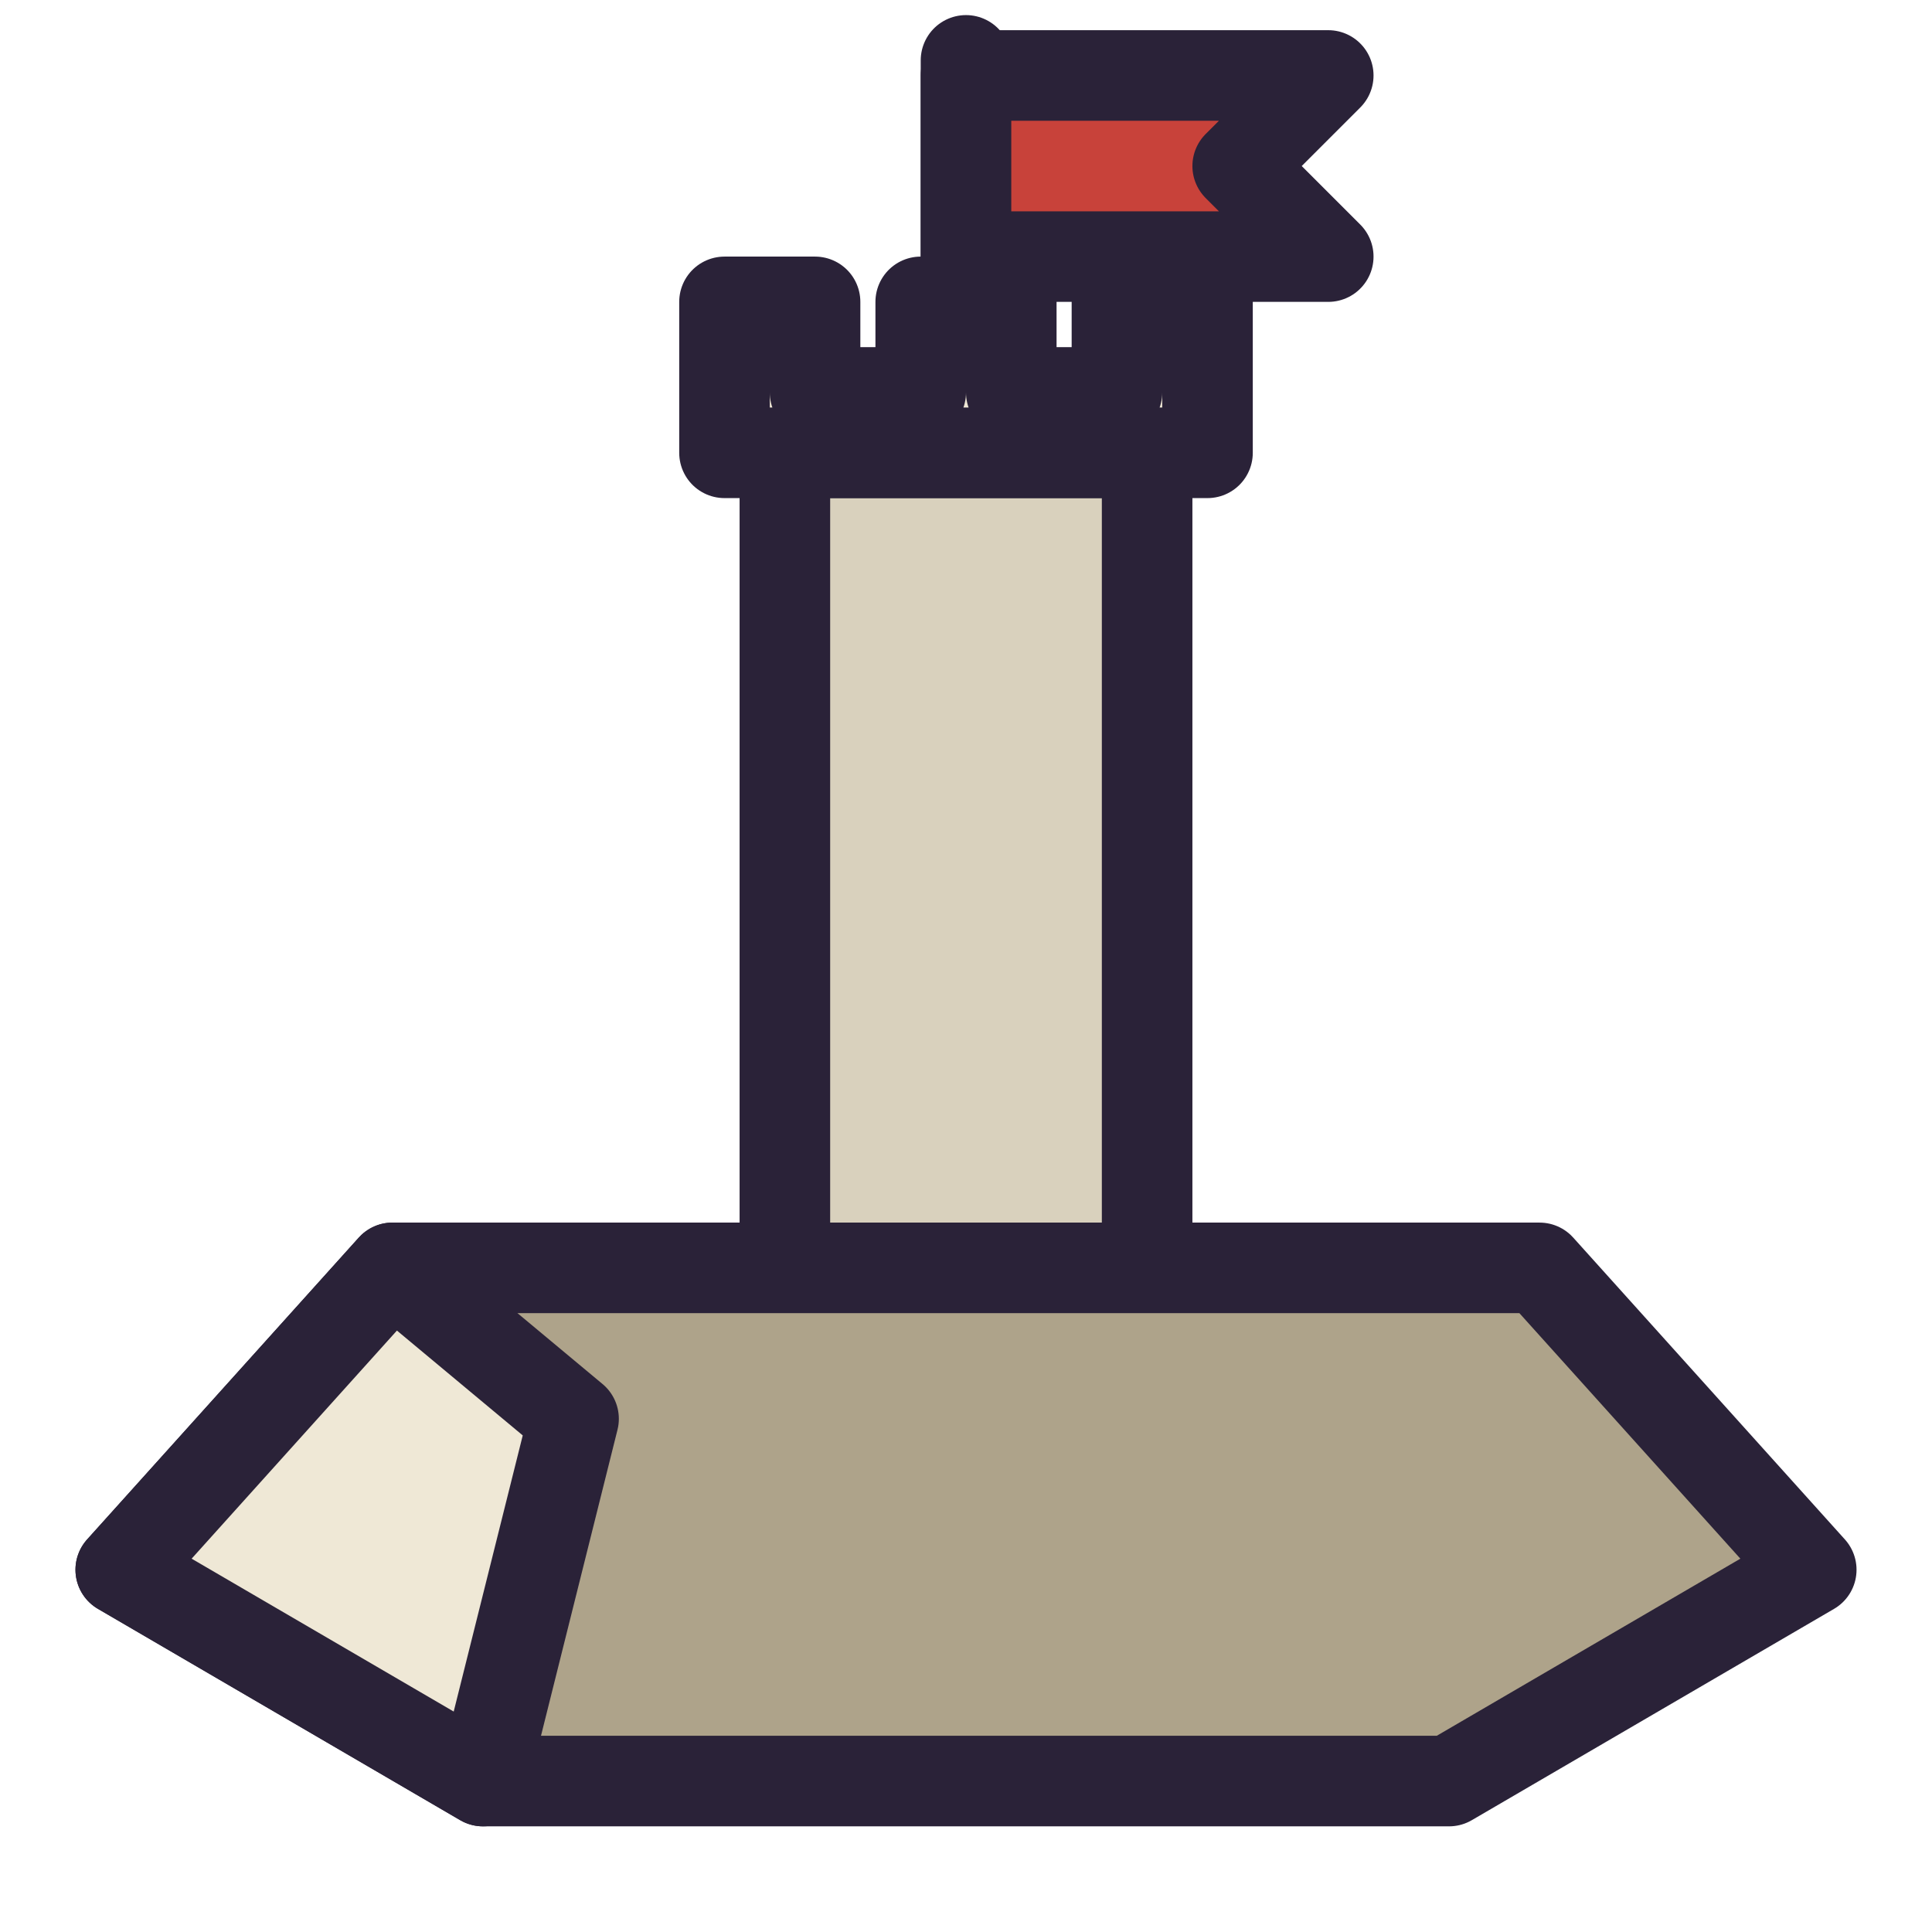
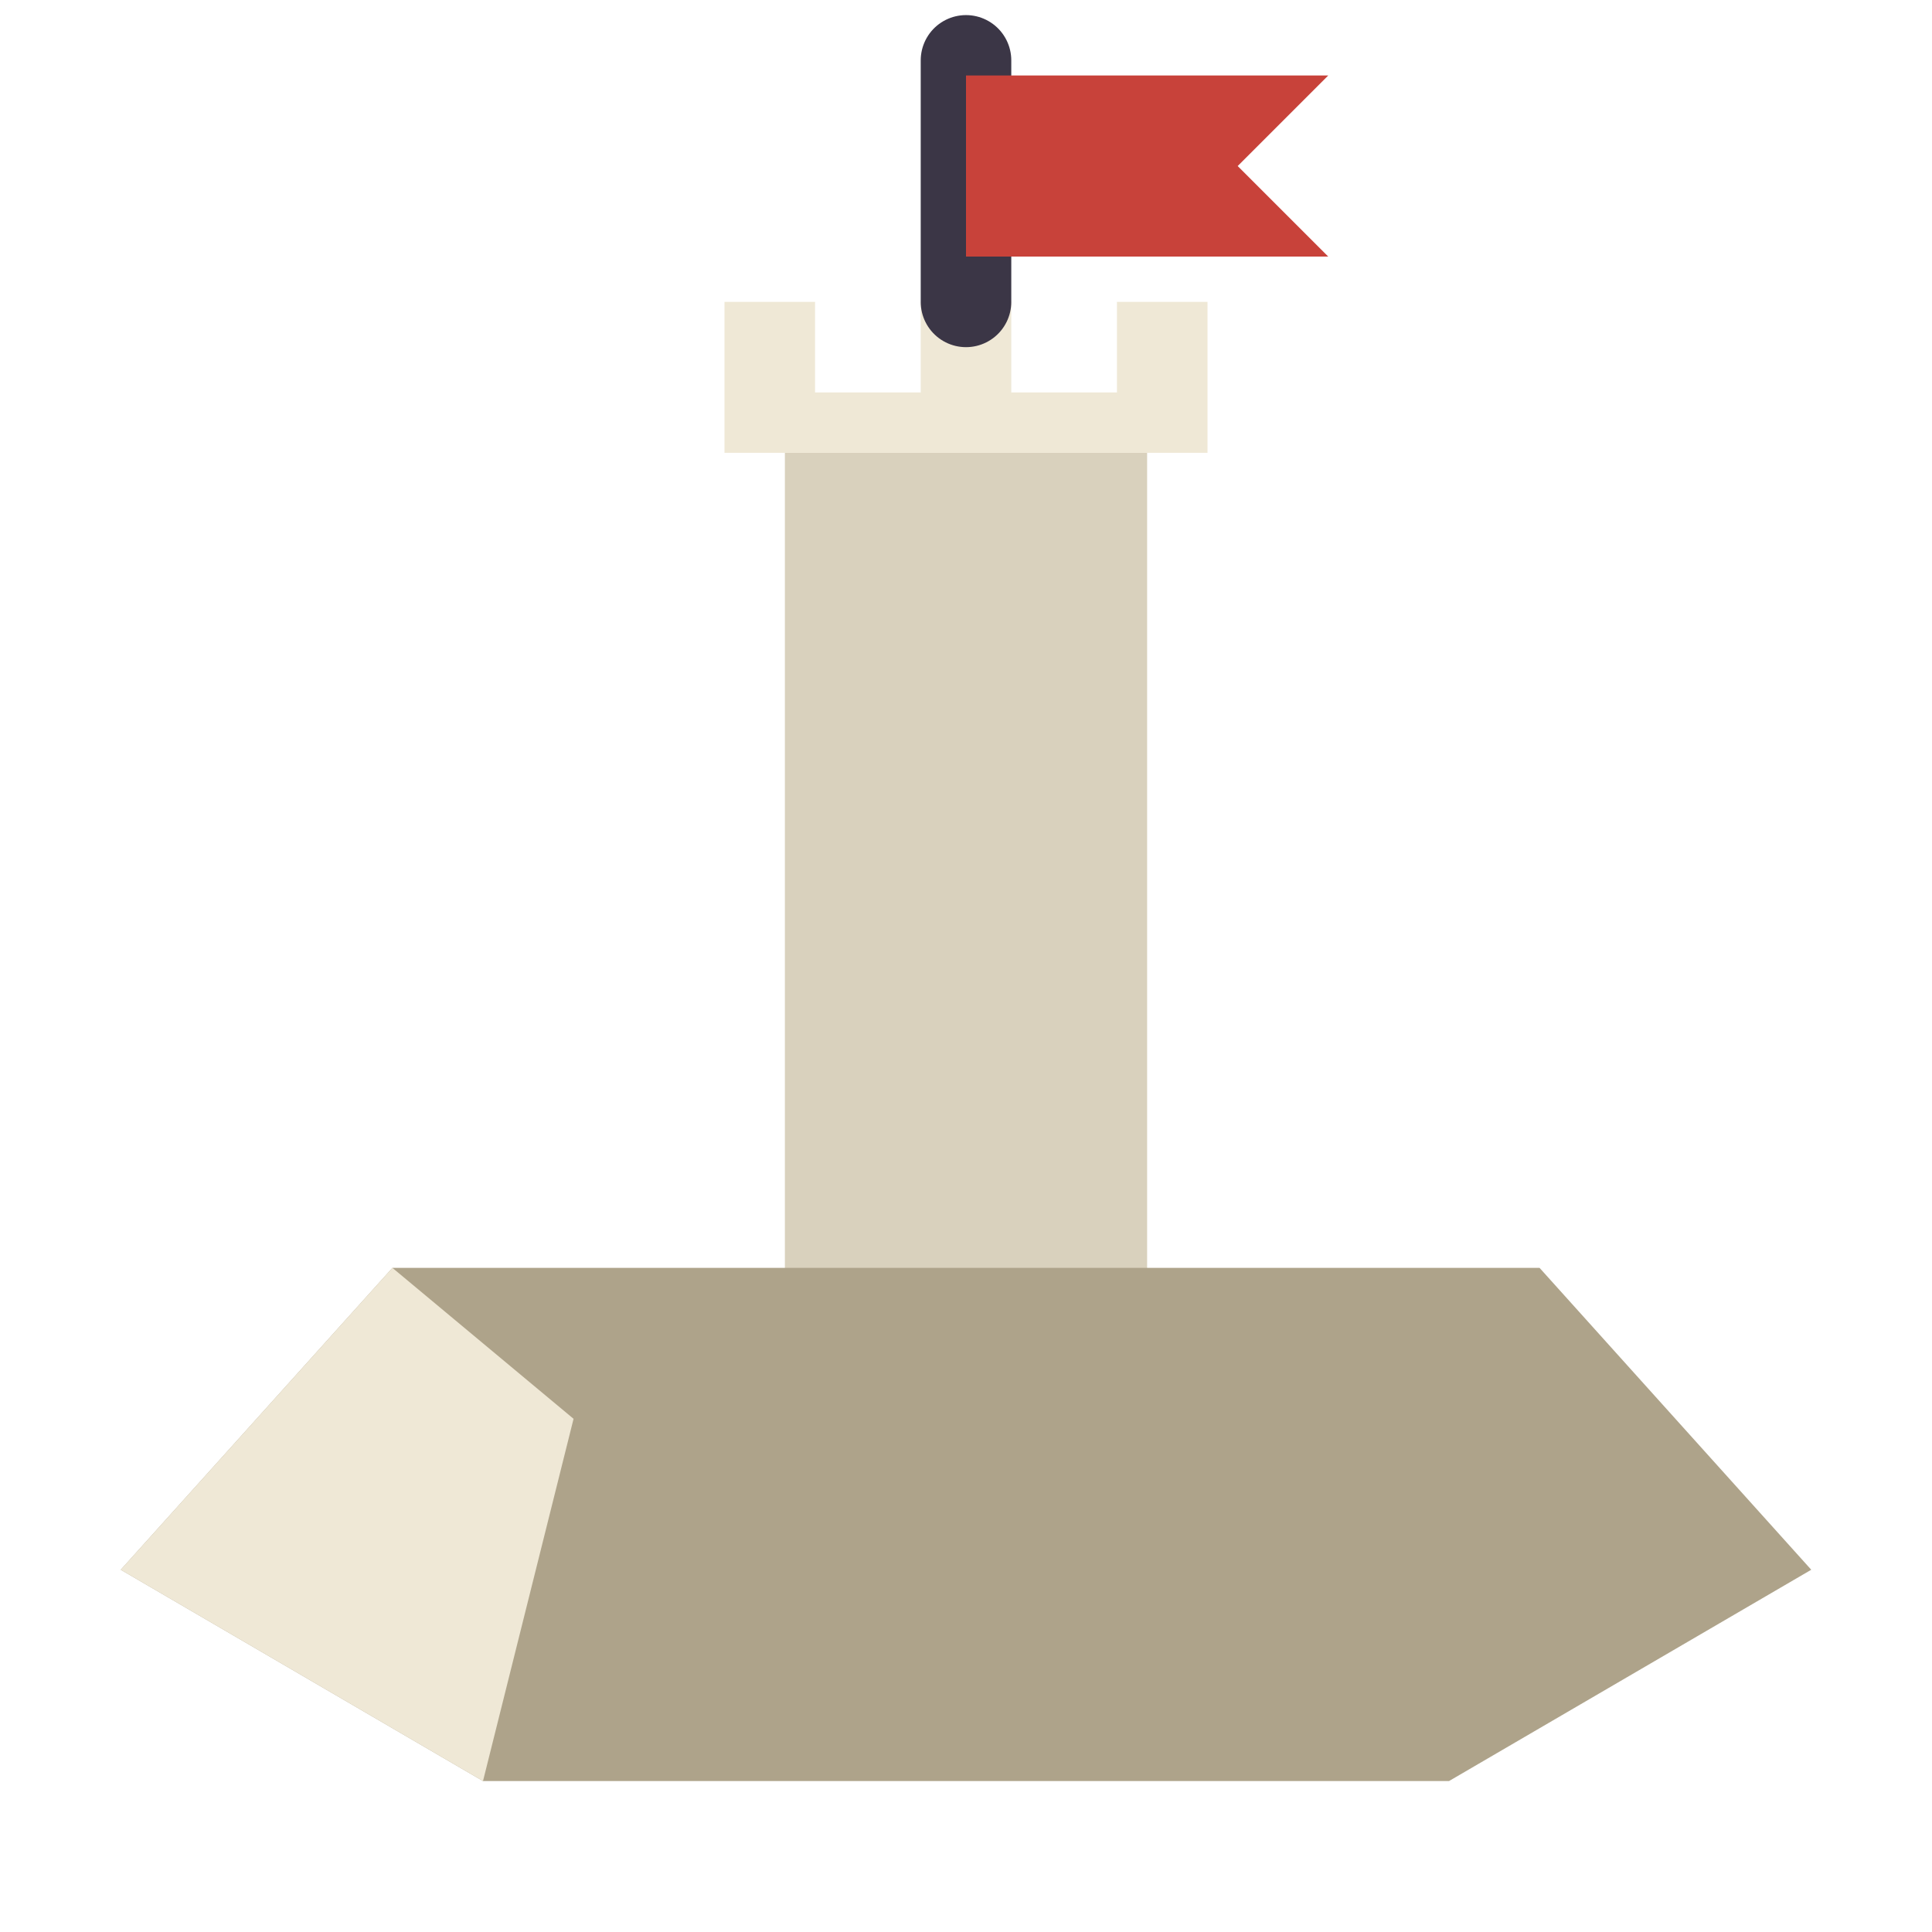
<svg xmlns="http://www.w3.org/2000/svg" viewBox="0 0 64 64">
-   <g stroke="#2a2238" stroke-width="3" stroke-linejoin="round" stroke-linecap="round">
+   <g>
    <path d="M26 46 V15 H38 V46 Z" fill="#d9d1bd" />
    <path d="M24 15 V10 H27 V13 H30.5 V10 H33.5 V13 H37 V10 H40 V15 Z" fill="#efe8d6" />
    <path d="M4 52 L13 42 L51 42 L60 52 L48 59 L16 59 Z" fill="#aea38a" />
    <path d="M4 52 L13 42 L19 47 L16 59 Z" fill="#efe8d6" />
-     <path d="M32 10 V2" />
+     <path d="M32 10 V2" stroke="#3b3646" stroke-width="3" stroke-linecap="round" stroke-linejoin="round" />
    <path d="M32 2.5 H44 L41 5.5 L44 8.5 H32 Z" fill="#c8423a" />
  </g>
</svg>
